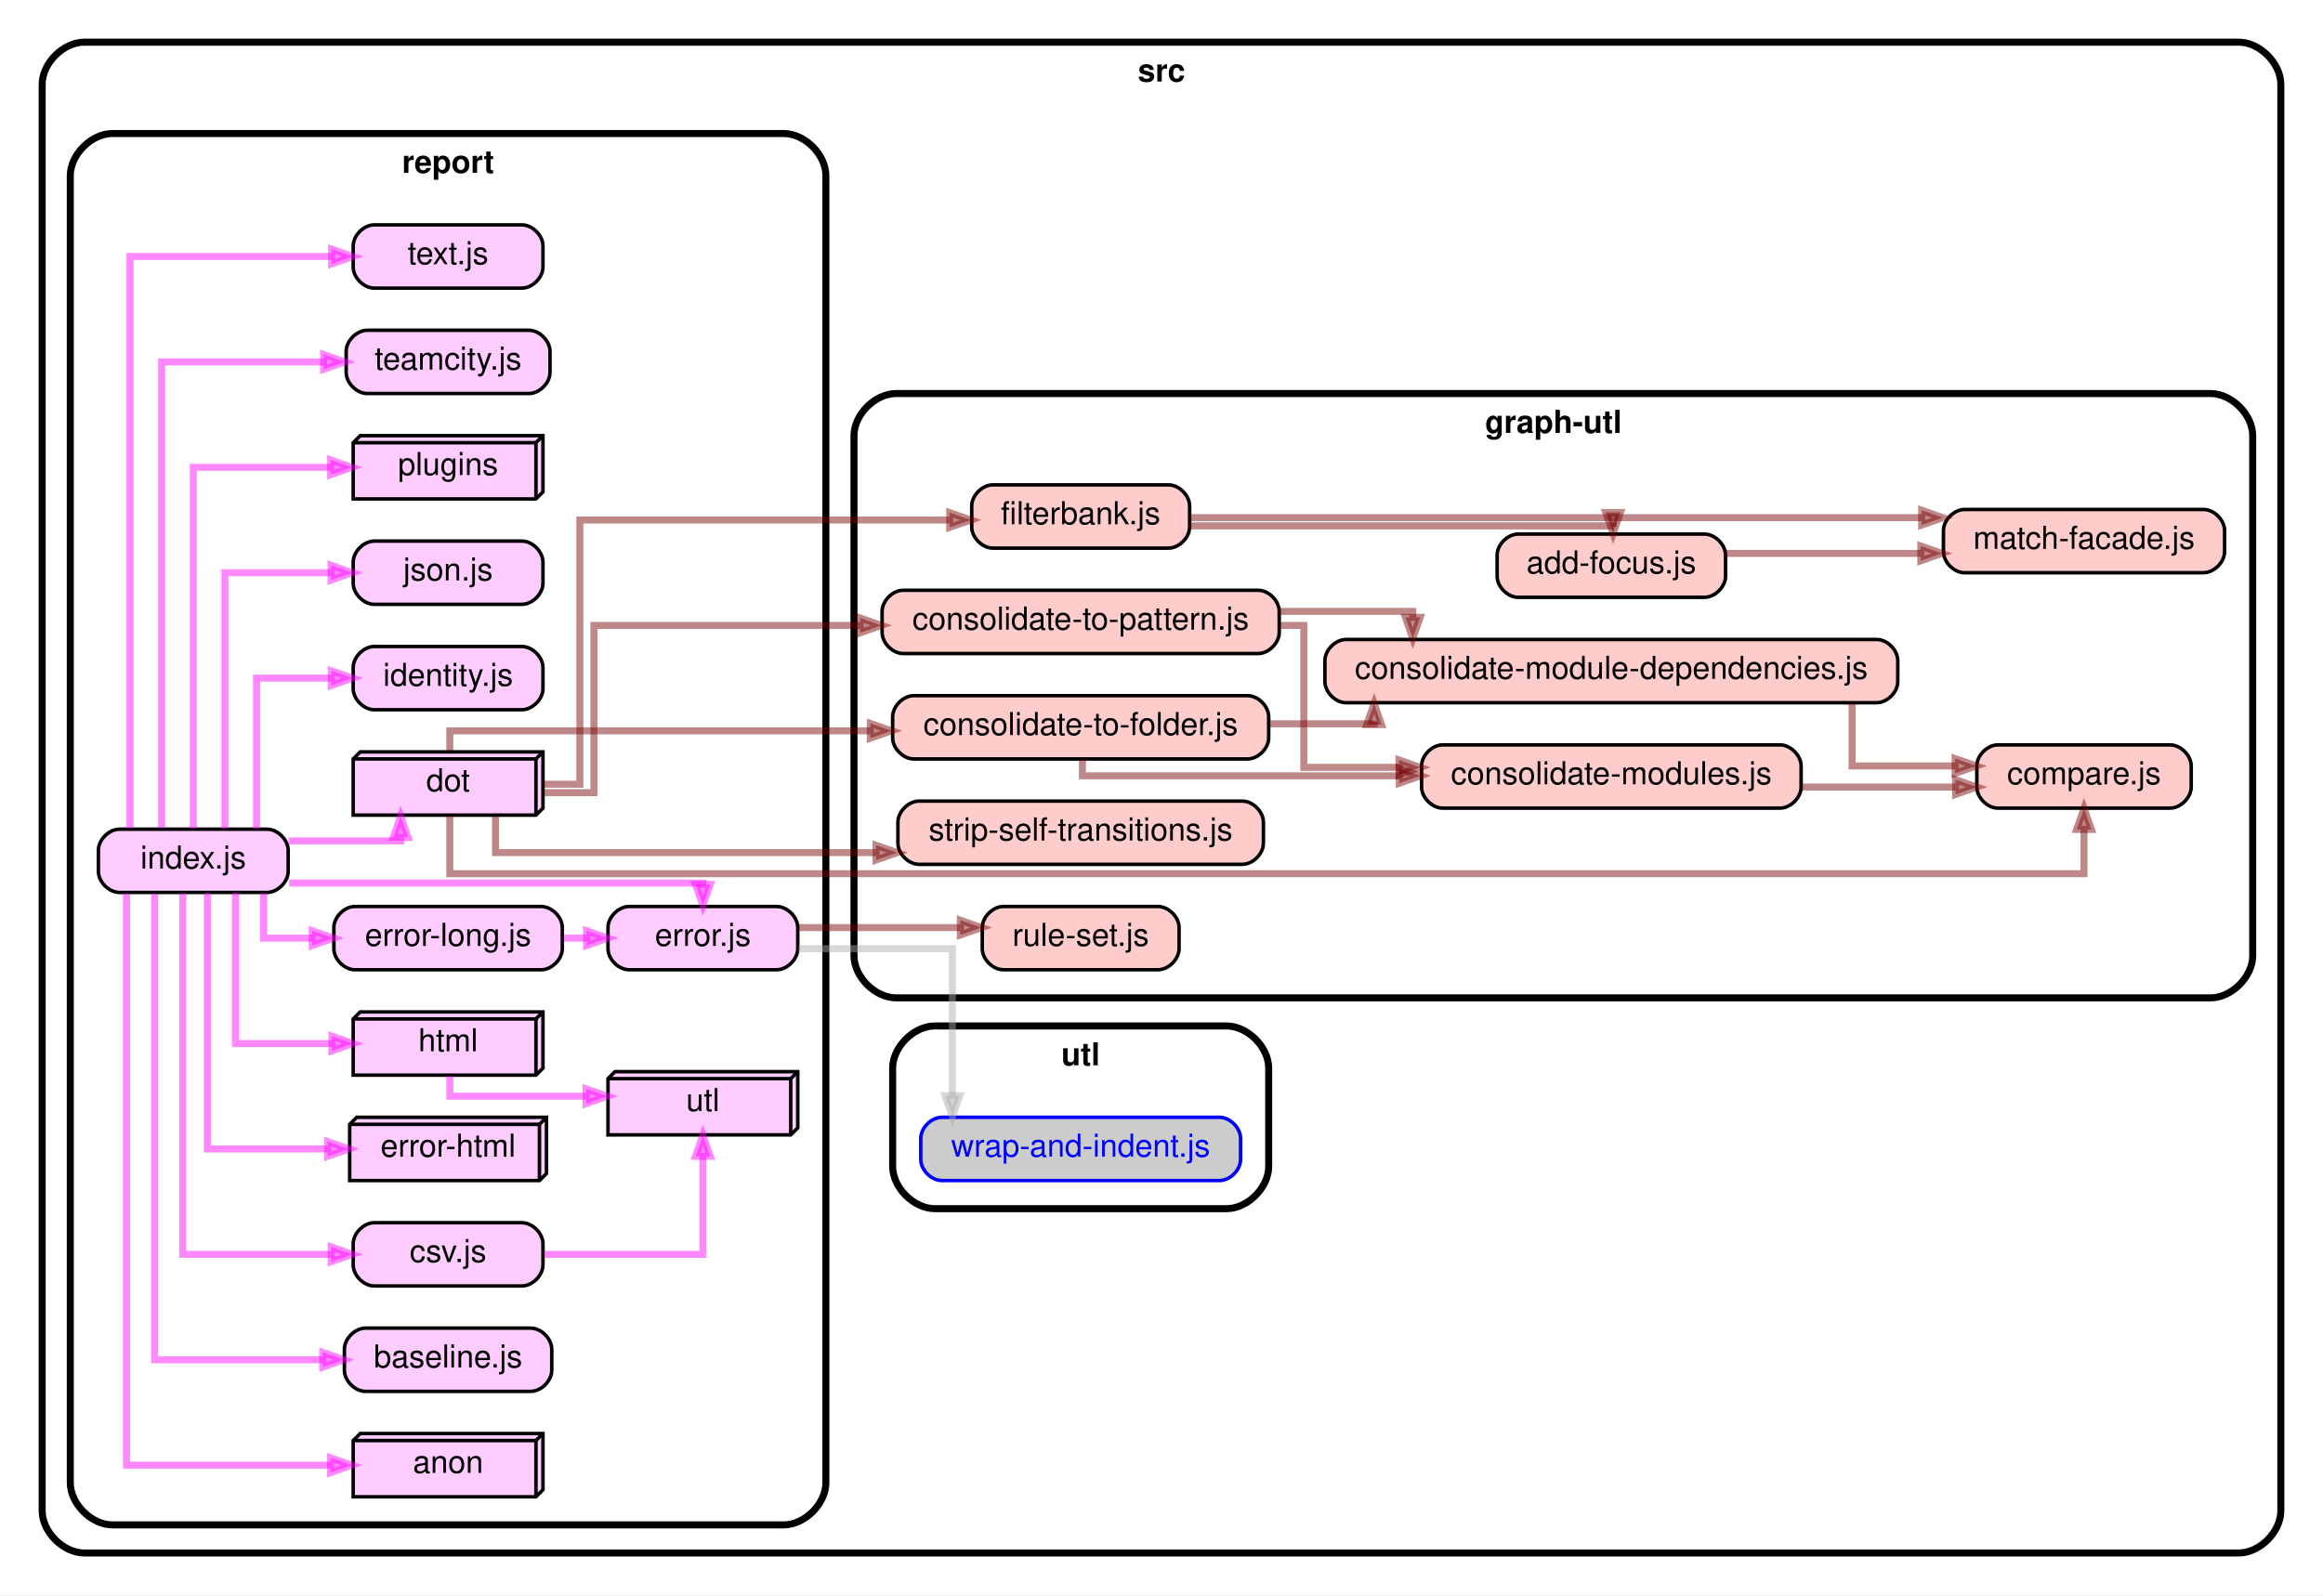
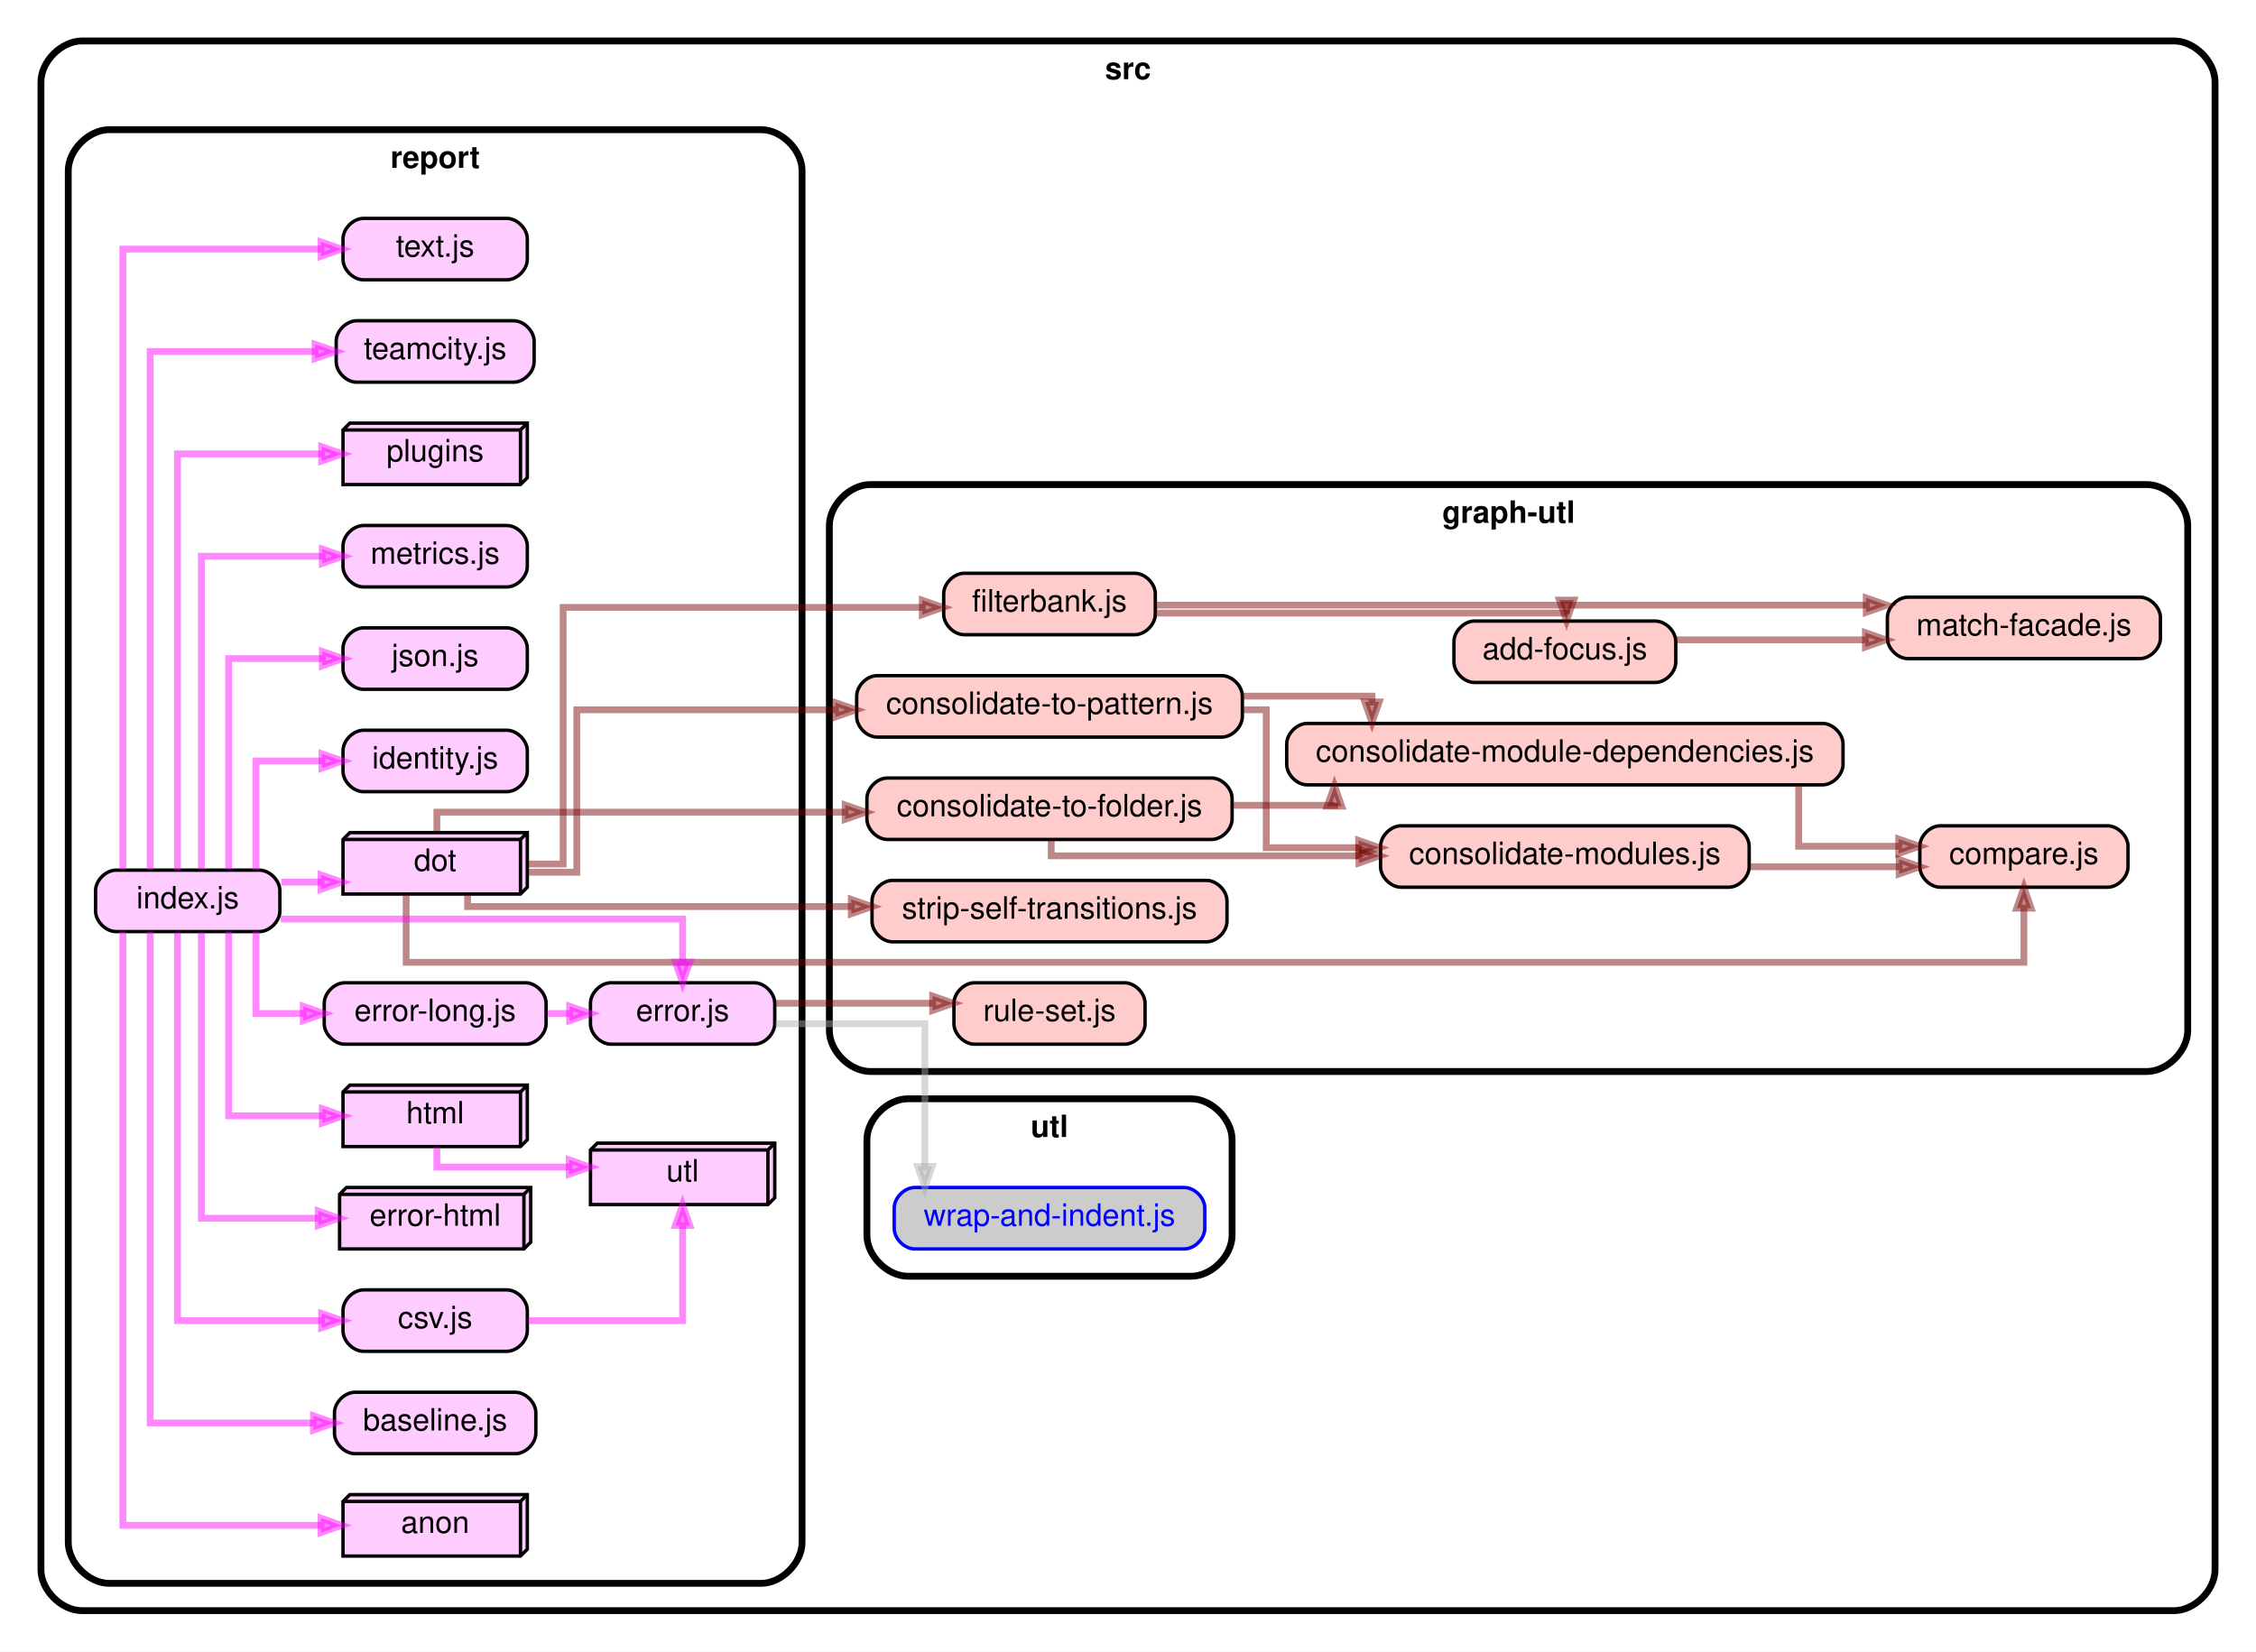
- <svg xmlns="http://www.w3.org/2000/svg" xmlns:xlink="http://www.w3.org/1999/xlink" width="661pt" height="454pt" viewBox="0.00 0.00 661.00 454.00">
-   <g id="graph0" class="graph" transform="scale(1 1) rotate(0) translate(4 450)">
-     <polygon fill="white" stroke="transparent" points="-4,4 -4,-450 657,-450 657,4 -4,4" />
+ <svg xmlns="http://www.w3.org/2000/svg" xmlns:xlink="http://www.w3.org/1999/xlink" width="661pt" height="484pt" viewBox="0.00 0.00 661.00 484.00">
+   <g id="graph0" class="graph" transform="scale(1 1) rotate(0) translate(4 480)">
+     <polygon fill="white" stroke="transparent" points="-4,4 -4,-480 657,-480 657,4 -4,4" />
    <g id="clust1" class="cluster">
-       <path fill="#ffffff" stroke="black" stroke-width="2" d="M20,-8C20,-8 633,-8 633,-8 639,-8 645,-14 645,-20 645,-20 645,-426 645,-426 645,-432 639,-438 633,-438 633,-438 20,-438 20,-438 14,-438 8,-432 8,-426 8,-426 8,-20 8,-20 8,-14 14,-8 20,-8" />
-       <text text-anchor="middle" x="326.5" y="-426.8" font-family="Helvetica,sans-Serif" font-weight="bold" font-size="9.00">src</text>
+       <path fill="#ffffff" stroke="black" stroke-width="2" d="M20,-8C20,-8 633,-8 633,-8 639,-8 645,-14 645,-20 645,-20 645,-456 645,-456 645,-462 639,-468 633,-468 633,-468 20,-468 20,-468 14,-468 8,-462 8,-456 8,-456 8,-20 8,-20 8,-14 14,-8 20,-8" />
+       <text text-anchor="middle" x="326.5" y="-456.8" font-family="Helvetica,sans-Serif" font-weight="bold" font-size="9.00">src</text>
    </g>
    <g id="clust2" class="cluster">
      <path fill="#ffffff" stroke="black" stroke-width="2" d="M251,-166C251,-166 625,-166 625,-166 631,-166 637,-172 637,-178 637,-178 637,-326 637,-326 637,-332 631,-338 625,-338 625,-338 251,-338 251,-338 245,-338 239,-332 239,-326 239,-326 239,-178 239,-178 239,-172 245,-166 251,-166" />
      <text text-anchor="middle" x="438" y="-326.8" font-family="Helvetica,sans-Serif" font-weight="bold" font-size="9.00">graph-utl</text>
    </g>
    <g id="clust3" class="cluster">
-       <path fill="#ffffff" stroke="black" stroke-width="2" d="M28,-16C28,-16 219,-16 219,-16 225,-16 231,-22 231,-28 231,-28 231,-400 231,-400 231,-406 225,-412 219,-412 219,-412 28,-412 28,-412 22,-412 16,-406 16,-400 16,-400 16,-28 16,-28 16,-22 22,-16 28,-16" />
-       <text text-anchor="middle" x="123.5" y="-400.8" font-family="Helvetica,sans-Serif" font-weight="bold" font-size="9.00">report</text>
+       <path fill="#ffffff" stroke="black" stroke-width="2" d="M28,-16C28,-16 219,-16 219,-16 225,-16 231,-22 231,-28 231,-28 231,-430 231,-430 231,-436 225,-442 219,-442 219,-442 28,-442 28,-442 22,-442 16,-436 16,-430 16,-430 16,-28 16,-28 16,-22 22,-16 28,-16" />
+       <text text-anchor="middle" x="123.5" y="-430.8" font-family="Helvetica,sans-Serif" font-weight="bold" font-size="9.00">report</text>
    </g>
    <g id="clust4" class="cluster">
      <path fill="#ffffff" stroke="black" stroke-width="2" d="M262,-106C262,-106 345,-106 345,-106 351,-106 357,-112 357,-118 357,-118 357,-146 357,-146 357,-152 351,-158 345,-158 345,-158 262,-158 262,-158 256,-158 250,-152 250,-146 250,-146 250,-118 250,-118 250,-112 256,-106 262,-106" />
      <text text-anchor="middle" x="303.5" y="-146.8" font-family="Helvetica,sans-Serif" font-weight="bold" font-size="9.00">utl</text>
    </g>
    <g id="node1" class="node">
      <g id="a_node1">
        <a xlink:href="https://github.com/sverweij/dependency-cruiser/blob/develop/src/graph-utl/add-focus.js" xlink:title="add-focus.js">
          <path fill="#ffcccc" stroke="black" d="M481,-298C481,-298 428,-298 428,-298 425,-298 422,-295 422,-292 422,-292 422,-286 422,-286 422,-283 425,-280 428,-280 428,-280 481,-280 481,-280 484,-280 487,-283 487,-286 487,-286 487,-292 487,-292 487,-295 484,-298 481,-298" />
          <text text-anchor="middle" x="454.5" y="-286.8" font-family="Helvetica,sans-Serif" font-size="9.00">add-focus.js</text>
        </a>
      </g>
    </g>
    <g id="node2" class="node">
      <g id="a_node2">
        <a xlink:href="https://github.com/sverweij/dependency-cruiser/blob/develop/src/graph-utl/match-facade.js" xlink:title="match-facade.js">
          <path fill="#ffcccc" stroke="black" d="M623,-305C623,-305 555,-305 555,-305 552,-305 549,-302 549,-299 549,-299 549,-293 549,-293 549,-290 552,-287 555,-287 555,-287 623,-287 623,-287 626,-287 629,-290 629,-293 629,-293 629,-299 629,-299 629,-302 626,-305 623,-305" />
          <text text-anchor="middle" x="589" y="-293.8" font-family="Helvetica,sans-Serif" font-size="9.00">match-facade.js</text>
        </a>
      </g>
    </g>
    <g id="edge1" class="edge">
      <path fill="none" stroke="#770000" stroke-width="2" stroke-opacity="0.467" d="M487.06,-292.5C487.06,-292.5 542.56,-292.5 542.56,-292.5" />
      <polygon fill="#770000" fill-opacity="0.467" stroke="#770000" stroke-width="2" stroke-opacity="0.467" points="542.56,-294.6 548.56,-292.5 542.56,-290.4 542.56,-294.6" />
    </g>
    <g id="node3" class="node">
      <g id="a_node3">
        <a xlink:href="https://github.com/sverweij/dependency-cruiser/blob/develop/src/graph-utl/compare.js" xlink:title="compare.js">
          <path fill="#ffcccc" stroke="black" d="M613.5,-238C613.5,-238 564.5,-238 564.5,-238 561.5,-238 558.5,-235 558.5,-232 558.5,-232 558.5,-226 558.5,-226 558.5,-223 561.5,-220 564.5,-220 564.5,-220 613.5,-220 613.5,-220 616.5,-220 619.5,-223 619.5,-226 619.5,-226 619.5,-232 619.5,-232 619.5,-235 616.5,-238 613.5,-238" />
          <text text-anchor="middle" x="589" y="-226.8" font-family="Helvetica,sans-Serif" font-size="9.00">compare.js</text>
        </a>
      </g>
    </g>
    <g id="node4" class="node">
      <g id="a_node4">
        <a xlink:href="https://github.com/sverweij/dependency-cruiser/blob/develop/src/graph-utl/consolidate-module-dependencies.js" xlink:title="consolidate-module-dependencies.js">
          <path fill="#ffcccc" stroke="black" d="M530,-268C530,-268 379,-268 379,-268 376,-268 373,-265 373,-262 373,-262 373,-256 373,-256 373,-253 376,-250 379,-250 379,-250 530,-250 530,-250 533,-250 536,-253 536,-256 536,-256 536,-262 536,-262 536,-265 533,-268 530,-268" />
          <text text-anchor="middle" x="454.5" y="-256.8" font-family="Helvetica,sans-Serif" font-size="9.00">consolidate-module-dependencies.js</text>
        </a>
      </g>
    </g>
    <g id="edge2" class="edge">
      <path fill="none" stroke="#770000" stroke-width="2" stroke-opacity="0.467" d="M523,-249.86C523,-242.03 523,-232 523,-232 523,-232 552.32,-232 552.32,-232" />
      <polygon fill="#770000" fill-opacity="0.467" stroke="#770000" stroke-width="2" stroke-opacity="0.467" points="552.32,-234.1 558.32,-232 552.32,-229.9 552.32,-234.1" />
    </g>
    <g id="node5" class="node">
      <g id="a_node5">
        <a xlink:href="https://github.com/sverweij/dependency-cruiser/blob/develop/src/graph-utl/consolidate-modules.js" xlink:title="consolidate-modules.js">
          <path fill="#ffcccc" stroke="black" d="M502.5,-238C502.5,-238 406.5,-238 406.5,-238 403.5,-238 400.5,-235 400.5,-232 400.5,-232 400.5,-226 400.5,-226 400.5,-223 403.5,-220 406.5,-220 406.5,-220 502.5,-220 502.5,-220 505.5,-220 508.5,-223 508.5,-226 508.5,-226 508.5,-232 508.5,-232 508.5,-235 505.5,-238 502.5,-238" />
          <text text-anchor="middle" x="454.5" y="-226.8" font-family="Helvetica,sans-Serif" font-size="9.00">consolidate-modules.js</text>
        </a>
      </g>
    </g>
    <g id="edge3" class="edge">
      <path fill="none" stroke="#770000" stroke-width="2" stroke-opacity="0.467" d="M508.82,-226C508.82,-226 552.46,-226 552.46,-226" />
      <polygon fill="#770000" fill-opacity="0.467" stroke="#770000" stroke-width="2" stroke-opacity="0.467" points="552.46,-228.1 558.46,-226 552.46,-223.9 552.46,-228.1" />
    </g>
    <g id="node6" class="node">
      <g id="a_node6">
        <a xlink:href="https://github.com/sverweij/dependency-cruiser/blob/develop/src/graph-utl/consolidate-to-folder.js" xlink:title="consolidate-to-folder.js">
          <path fill="#ffcccc" stroke="black" d="M351,-252C351,-252 256,-252 256,-252 253,-252 250,-249 250,-246 250,-246 250,-240 250,-240 250,-237 253,-234 256,-234 256,-234 351,-234 351,-234 354,-234 357,-237 357,-240 357,-240 357,-246 357,-246 357,-249 354,-252 351,-252" />
          <text text-anchor="middle" x="303.5" y="-240.8" font-family="Helvetica,sans-Serif" font-size="9.00">consolidate-to-folder.js</text>
        </a>
      </g>
    </g>
    <g id="edge4" class="edge">
      <path fill="none" stroke="#770000" stroke-width="2" stroke-opacity="0.467" d="M357.33,-244C373.48,-244 387,-244 387,-244 387,-244 387,-244.58 387,-244.58" />
      <polygon fill="#770000" fill-opacity="0.467" stroke="#770000" stroke-width="2" stroke-opacity="0.467" points="384.9,-243.76 387,-249.76 389.1,-243.76 384.9,-243.76" />
    </g>
    <g id="edge5" class="edge">
      <path fill="none" stroke="#770000" stroke-width="2" stroke-opacity="0.467" d="M304,-233.87C304,-231.31 304,-229.2 304,-229.2 304,-229.2 394.17,-229.2 394.17,-229.2" />
      <polygon fill="#770000" fill-opacity="0.467" stroke="#770000" stroke-width="2" stroke-opacity="0.467" points="394.17,-231.3 400.17,-229.2 394.17,-227.1 394.17,-231.3" />
    </g>
    <g id="node7" class="node">
      <g id="a_node7">
        <a xlink:href="https://github.com/sverweij/dependency-cruiser/blob/develop/src/graph-utl/consolidate-to-pattern.js" xlink:title="consolidate-to-pattern.js">
          <path fill="#ffcccc" stroke="black" d="M354,-282C354,-282 253,-282 253,-282 250,-282 247,-279 247,-276 247,-276 247,-270 247,-270 247,-267 250,-264 253,-264 253,-264 354,-264 354,-264 357,-264 360,-267 360,-270 360,-270 360,-276 360,-276 360,-279 357,-282 354,-282" />
          <text text-anchor="middle" x="303.5" y="-270.8" font-family="Helvetica,sans-Serif" font-size="9.00">consolidate-to-pattern.js</text>
        </a>
      </g>
    </g>
    <g id="edge6" class="edge">
      <path fill="none" stroke="#770000" stroke-width="2" stroke-opacity="0.467" d="M360.11,-276C380.23,-276 398,-276 398,-276 398,-276 398,-274.3 398,-274.3" />
      <polygon fill="#770000" fill-opacity="0.467" stroke="#770000" stroke-width="2" stroke-opacity="0.467" points="400.1,-274.3 398,-268.3 395.9,-274.3 400.1,-274.3" />
    </g>
    <g id="edge7" class="edge">
      <path fill="none" stroke="#770000" stroke-width="2" stroke-opacity="0.467" d="M360.2,-272C364.38,-272 367,-272 367,-272 367,-272 367,-231.6 367,-231.6 367,-231.6 394.08,-231.6 394.08,-231.6" />
      <polygon fill="#770000" fill-opacity="0.467" stroke="#770000" stroke-width="2" stroke-opacity="0.467" points="394.08,-233.7 400.08,-231.6 394.08,-229.5 394.08,-233.7" />
    </g>
    <g id="node8" class="node">
      <g id="a_node8">
        <a xlink:href="https://github.com/sverweij/dependency-cruiser/blob/develop/src/graph-utl/filterbank.js" xlink:title="filterbank.js">
          <path fill="#ffcccc" stroke="black" d="M328.5,-312C328.5,-312 278.5,-312 278.5,-312 275.5,-312 272.5,-309 272.5,-306 272.5,-306 272.5,-300 272.5,-300 272.5,-297 275.5,-294 278.5,-294 278.5,-294 328.5,-294 328.5,-294 331.5,-294 334.5,-297 334.5,-300 334.5,-300 334.5,-306 334.5,-306 334.5,-309 331.5,-312 328.5,-312" />
          <text text-anchor="middle" x="303.5" y="-300.8" font-family="Helvetica,sans-Serif" font-size="9.00">filterbank.js</text>
        </a>
      </g>
    </g>
    <g id="edge8" class="edge">
      <path fill="none" stroke="#770000" stroke-width="2" stroke-opacity="0.467" d="M334.52,-300.33C378.85,-300.33 455,-300.33 455,-300.33 455,-300.33 455,-300.11 455,-300.11" />
      <polygon fill="#770000" fill-opacity="0.467" stroke="#770000" stroke-width="2" stroke-opacity="0.467" points="457.1,-304.15 455,-298.15 452.9,-304.15 457.1,-304.15" />
    </g>
    <g id="edge9" class="edge">
      <path fill="none" stroke="#770000" stroke-width="2" stroke-opacity="0.467" d="M334.6,-302.67C334.6,-302.67 542.8,-302.67 542.8,-302.67" />
      <polygon fill="#770000" fill-opacity="0.467" stroke="#770000" stroke-width="2" stroke-opacity="0.467" points="542.8,-304.77 548.8,-302.67 542.8,-300.57 542.8,-304.77" />
    </g>
    <g id="node9" class="node">
      <g id="a_node9">
        <a xlink:href="https://github.com/sverweij/dependency-cruiser/blob/develop/src/graph-utl/rule-set.js" xlink:title="rule-set.js">
          <path fill="#ffcccc" stroke="black" d="M325.5,-192C325.5,-192 281.5,-192 281.5,-192 278.5,-192 275.5,-189 275.5,-186 275.5,-186 275.5,-180 275.5,-180 275.5,-177 278.5,-174 281.5,-174 281.5,-174 325.5,-174 325.5,-174 328.5,-174 331.5,-177 331.5,-180 331.5,-180 331.5,-186 331.5,-186 331.5,-189 328.5,-192 325.5,-192" />
          <text text-anchor="middle" x="303.5" y="-180.8" font-family="Helvetica,sans-Serif" font-size="9.00">rule-set.js</text>
        </a>
      </g>
    </g>
    <g id="node10" class="node">
      <g id="a_node10">
        <a xlink:href="https://github.com/sverweij/dependency-cruiser/blob/develop/src/graph-utl/strip-self-transitions.js" xlink:title="strip-self-transitions.js">
          <path fill="#ffcccc" stroke="black" d="M349.5,-222C349.5,-222 257.5,-222 257.5,-222 254.5,-222 251.5,-219 251.5,-216 251.5,-216 251.5,-210 251.5,-210 251.5,-207 254.5,-204 257.5,-204 257.5,-204 349.5,-204 349.5,-204 352.5,-204 355.5,-207 355.5,-210 355.5,-210 355.5,-216 355.5,-216 355.5,-219 352.5,-222 349.5,-222" />
          <text text-anchor="middle" x="303.5" y="-210.8" font-family="Helvetica,sans-Serif" font-size="9.00">strip-self-transitions.js</text>
        </a>
      </g>
    </g>
    <g id="node11" class="node">
      <g id="a_node11">
        <a xlink:href="https://github.com/sverweij/dependency-cruiser/blob/develop/src/report/anon" xlink:title="anon">
          <polygon fill="#ffccff" stroke="black" points="150.5,-42 98.5,-42 96.5,-40 96.5,-24 148.5,-24 150.5,-26 150.5,-42" />
          <polyline fill="none" stroke="black" points="148.5,-40 96.5,-40 " />
          <polyline fill="none" stroke="black" points="148.5,-40 148.5,-24 " />
          <polyline fill="none" stroke="black" points="148.5,-40 150.5,-42 " />
          <text text-anchor="middle" x="123.5" y="-30.8" font-family="Helvetica,sans-Serif" font-size="9.00">anon</text>
        </a>
      </g>
    </g>
    <g id="node12" class="node">
      <g id="a_node12">
        <a xlink:href="https://github.com/sverweij/dependency-cruiser/blob/develop/src/report/baseline.js" xlink:title="baseline.js">
          <path fill="#ffccff" stroke="black" d="M147,-72C147,-72 100,-72 100,-72 97,-72 94,-69 94,-66 94,-66 94,-60 94,-60 94,-57 97,-54 100,-54 100,-54 147,-54 147,-54 150,-54 153,-57 153,-60 153,-60 153,-66 153,-66 153,-69 150,-72 147,-72" />
          <text text-anchor="middle" x="123.5" y="-60.8" font-family="Helvetica,sans-Serif" font-size="9.00">baseline.js</text>
        </a>
      </g>
    </g>
    <g id="node13" class="node">
      <g id="a_node13">
        <a xlink:href="https://github.com/sverweij/dependency-cruiser/blob/develop/src/report/csv.js" xlink:title="csv.js">
          <path fill="#ffccff" stroke="black" d="M144.5,-102C144.5,-102 102.5,-102 102.5,-102 99.5,-102 96.5,-99 96.5,-96 96.5,-96 96.5,-90 96.5,-90 96.5,-87 99.5,-84 102.5,-84 102.5,-84 144.5,-84 144.5,-84 147.5,-84 150.5,-87 150.5,-90 150.5,-90 150.5,-96 150.5,-96 150.5,-99 147.5,-102 144.5,-102" />
          <text text-anchor="middle" x="123.5" y="-90.8" font-family="Helvetica,sans-Serif" font-size="9.00">csv.js</text>
        </a>
      </g>
    </g>
    <g id="node14" class="node">
      <g id="a_node14">
        <a xlink:href="https://github.com/sverweij/dependency-cruiser/blob/develop/src/report/utl" xlink:title="utl">
          <polygon fill="#ffccff" stroke="black" points="223,-145 171,-145 169,-143 169,-127 221,-127 223,-129 223,-145" />
          <polyline fill="none" stroke="black" points="221,-143 169,-143 " />
          <polyline fill="none" stroke="black" points="221,-143 221,-127 " />
          <polyline fill="none" stroke="black" points="221,-143 223,-145 " />
          <text text-anchor="middle" x="196" y="-133.8" font-family="Helvetica,sans-Serif" font-size="9.00">utl</text>
        </a>
      </g>
    </g>
    <g id="edge10" class="edge">
      <path fill="none" stroke="#ff00ff" stroke-width="2" stroke-opacity="0.467" d="M150.91,-93C171.44,-93 196,-93 196,-93 196,-93 196,-120.88 196,-120.88" />
      <polygon fill="#ff00ff" fill-opacity="0.467" stroke="#ff00ff" stroke-width="2" stroke-opacity="0.467" points="193.9,-120.88 196,-126.88 198.1,-120.88 193.9,-120.88" />
    </g>
    <g id="node15" class="node">
      <g id="a_node15">
        <a xlink:href="https://github.com/sverweij/dependency-cruiser/blob/develop/src/report/dot" xlink:title="dot">
          <polygon fill="#ffccff" stroke="black" points="150.5,-236 98.5,-236 96.5,-234 96.5,-218 148.5,-218 150.5,-220 150.5,-236" />
          <polyline fill="none" stroke="black" points="148.5,-234 96.5,-234 " />
          <polyline fill="none" stroke="black" points="148.5,-234 148.5,-218 " />
          <polyline fill="none" stroke="black" points="148.5,-234 150.5,-236 " />
          <text text-anchor="middle" x="123.5" y="-224.8" font-family="Helvetica,sans-Serif" font-size="9.00">dot</text>
        </a>
      </g>
    </g>
    <g id="edge12" class="edge">
-       <path fill="none" stroke="#770000" stroke-width="2" stroke-opacity="0.467" d="M124,-217.73C124,-210.38 124,-201.33 124,-201.33 124,-201.33 589,-201.33 589,-201.33 589,-201.33 589,-213.94 589,-213.94" />
-       <polygon fill="#770000" fill-opacity="0.467" stroke="#770000" stroke-width="2" stroke-opacity="0.467" points="586.9,-213.94 589,-219.94 591.1,-213.94 586.9,-213.94" />
+       <path fill="none" stroke="#770000" stroke-width="2" stroke-opacity="0.467" d="M115,-217.82C115,-209.33 115,-198 115,-198 115,-198 589,-198 589,-198 589,-198 589,-213.87 589,-213.87" />
+       <polygon fill="#770000" fill-opacity="0.467" stroke="#770000" stroke-width="2" stroke-opacity="0.467" points="586.9,-213.87 589,-219.87 591.1,-213.87 586.9,-213.87" />
    </g>
    <g id="edge15" class="edge">
      <path fill="none" stroke="#770000" stroke-width="2" stroke-opacity="0.467" d="M124,-236.24C124,-239.33 124,-242 124,-242 124,-242 243.64,-242 243.64,-242" />
      <polygon fill="#770000" fill-opacity="0.467" stroke="#770000" stroke-width="2" stroke-opacity="0.467" points="243.64,-244.1 249.64,-242 243.64,-239.9 243.64,-244.1" />
    </g>
    <g id="edge13" class="edge">
      <path fill="none" stroke="#770000" stroke-width="2" stroke-opacity="0.467" d="M150.95,-224.4C158.67,-224.4 165,-224.4 165,-224.4 165,-224.4 165,-272 165,-272 165,-272 240.77,-272 240.77,-272" />
      <polygon fill="#770000" fill-opacity="0.467" stroke="#770000" stroke-width="2" stroke-opacity="0.467" points="240.77,-274.1 246.77,-272 240.77,-269.9 240.77,-274.1" />
    </g>
    <g id="edge11" class="edge">
      <path fill="none" stroke="#770000" stroke-width="2" stroke-opacity="0.467" d="M150.75,-226.8C156.57,-226.8 161,-226.8 161,-226.8 161,-226.8 161,-302 161,-302 161,-302 266.23,-302 266.23,-302" />
      <polygon fill="#770000" fill-opacity="0.467" stroke="#770000" stroke-width="2" stroke-opacity="0.467" points="266.23,-304.1 272.23,-302 266.23,-299.9 266.23,-304.1" />
    </g>
    <g id="edge14" class="edge">
-       <path fill="none" stroke="#770000" stroke-width="2" stroke-opacity="0.467" d="M137,-217.63C137,-212.56 137,-207.33 137,-207.33 137,-207.33 245.28,-207.33 245.28,-207.33" />
-       <polygon fill="#770000" fill-opacity="0.467" stroke="#770000" stroke-width="2" stroke-opacity="0.467" points="245.28,-209.43 251.28,-207.33 245.28,-205.23 245.28,-209.43" />
+       <path fill="none" stroke="#770000" stroke-width="2" stroke-opacity="0.467" d="M133,-217.79C133,-215.83 133,-214.33 133,-214.33 133,-214.33 245.42,-214.33 245.42,-214.33" />
+       <polygon fill="#770000" fill-opacity="0.467" stroke="#770000" stroke-width="2" stroke-opacity="0.467" points="245.42,-216.43 251.42,-214.33 245.42,-212.23 245.42,-216.43" />
    </g>
    <g id="node16" class="node">
      <g id="a_node16">
        <a xlink:href="https://github.com/sverweij/dependency-cruiser/blob/develop/src/report/error-html" xlink:title="error-html">
          <polygon fill="#ffccff" stroke="black" points="151.5,-132 97.5,-132 95.5,-130 95.5,-114 149.5,-114 151.5,-116 151.5,-132" />
          <polyline fill="none" stroke="black" points="149.5,-130 95.5,-130 " />
          <polyline fill="none" stroke="black" points="149.5,-130 149.5,-114 " />
          <polyline fill="none" stroke="black" points="149.5,-130 151.5,-132 " />
          <text text-anchor="middle" x="123.5" y="-120.8" font-family="Helvetica,sans-Serif" font-size="9.00">error-html</text>
        </a>
      </g>
    </g>
    <g id="node17" class="node">
      <g id="a_node17">
        <a xlink:href="https://github.com/sverweij/dependency-cruiser/blob/develop/src/report/error-long.js" xlink:title="error-long.js">
          <path fill="#ffccff" stroke="black" d="M150,-192C150,-192 97,-192 97,-192 94,-192 91,-189 91,-186 91,-186 91,-180 91,-180 91,-177 94,-174 97,-174 97,-174 150,-174 150,-174 153,-174 156,-177 156,-180 156,-180 156,-186 156,-186 156,-189 153,-192 150,-192" />
          <text text-anchor="middle" x="123.5" y="-180.8" font-family="Helvetica,sans-Serif" font-size="9.00">error-long.js</text>
        </a>
      </g>
    </g>
    <g id="node18" class="node">
      <g id="a_node18">
        <a xlink:href="https://github.com/sverweij/dependency-cruiser/blob/develop/src/report/error.js" xlink:title="error.js">
          <path fill="#ffccff" stroke="black" d="M217,-192C217,-192 175,-192 175,-192 172,-192 169,-189 169,-186 169,-186 169,-180 169,-180 169,-177 172,-174 175,-174 175,-174 217,-174 217,-174 220,-174 223,-177 223,-180 223,-180 223,-186 223,-186 223,-189 220,-192 217,-192" />
          <text text-anchor="middle" x="196" y="-180.8" font-family="Helvetica,sans-Serif" font-size="9.00">error.js</text>
        </a>
      </g>
    </g>
    <g id="edge16" class="edge">
      <path fill="none" stroke="#ff00ff" stroke-width="2" stroke-opacity="0.467" d="M156.36,-183C156.36,-183 162.9,-183 162.9,-183" />
      <polygon fill="#ff00ff" fill-opacity="0.467" stroke="#ff00ff" stroke-width="2" stroke-opacity="0.467" points="162.9,-185.1 168.9,-183 162.9,-180.9 162.9,-185.1" />
    </g>
    <g id="edge17" class="edge">
      <path fill="none" stroke="#770000" stroke-width="2" stroke-opacity="0.467" d="M223.13,-186C223.13,-186 269.26,-186 269.26,-186" />
      <polygon fill="#770000" fill-opacity="0.467" stroke="#770000" stroke-width="2" stroke-opacity="0.467" points="269.26,-188.1 275.26,-186 269.26,-183.9 269.26,-188.1" />
    </g>
    <g id="node19" class="node">
      <g id="a_node19">
        <a xlink:href="https://github.com/sverweij/dependency-cruiser/blob/develop/src/utl/wrap-and-indent.js" xlink:title="utl-module-not-shared-enough">
          <path fill="#cccccc" stroke="blue" d="M343,-132C343,-132 264,-132 264,-132 261,-132 258,-129 258,-126 258,-126 258,-120 258,-120 258,-117 261,-114 264,-114 264,-114 343,-114 343,-114 346,-114 349,-117 349,-120 349,-120 349,-126 349,-126 349,-129 346,-132 343,-132" />
          <text text-anchor="middle" x="303.5" y="-120.8" font-family="Helvetica,sans-Serif" font-size="9.00" fill="blue">wrap-and-indent.js</text>
        </a>
      </g>
    </g>
    <g id="edge18" class="edge">
      <path fill="none" stroke="#aaaaaa" stroke-width="2" stroke-opacity="0.467" d="M223.25,-180C243.27,-180 267,-180 267,-180 267,-180 267,-138.16 267,-138.16" />
      <polygon fill="#aaaaaa" fill-opacity="0.467" stroke="#aaaaaa" stroke-width="2" stroke-opacity="0.467" points="269.1,-138.16 267,-132.16 264.9,-138.16 269.1,-138.16" />
    </g>
    <g id="node20" class="node">
      <g id="a_node20">
        <a xlink:href="https://github.com/sverweij/dependency-cruiser/blob/develop/src/report/html" xlink:title="html">
          <polygon fill="#ffccff" stroke="black" points="150.5,-162 98.5,-162 96.5,-160 96.5,-144 148.5,-144 150.5,-146 150.5,-162" />
          <polyline fill="none" stroke="black" points="148.5,-160 96.5,-160 " />
          <polyline fill="none" stroke="black" points="148.5,-160 148.5,-144 " />
          <polyline fill="none" stroke="black" points="148.5,-160 150.5,-162 " />
          <text text-anchor="middle" x="123.5" y="-150.8" font-family="Helvetica,sans-Serif" font-size="9.00">html</text>
        </a>
      </g>
    </g>
    <g id="edge19" class="edge">
      <path fill="none" stroke="#ff00ff" stroke-width="2" stroke-opacity="0.467" d="M124,-143.76C124,-140.67 124,-138 124,-138 124,-138 162.78,-138 162.78,-138" />
      <polygon fill="#ff00ff" fill-opacity="0.467" stroke="#ff00ff" stroke-width="2" stroke-opacity="0.467" points="162.78,-140.1 168.78,-138 162.78,-135.9 162.78,-140.1" />
    </g>
    <g id="node21" class="node">
      <g id="a_node21">
        <a xlink:href="https://github.com/sverweij/dependency-cruiser/blob/develop/src/report/identity.js" xlink:title="identity.js">
          <path fill="#ffccff" stroke="black" d="M144.5,-266C144.5,-266 102.5,-266 102.5,-266 99.5,-266 96.5,-263 96.5,-260 96.5,-260 96.5,-254 96.5,-254 96.5,-251 99.5,-248 102.5,-248 102.5,-248 144.5,-248 144.5,-248 147.5,-248 150.5,-251 150.5,-254 150.5,-254 150.5,-260 150.5,-260 150.5,-263 147.5,-266 144.5,-266" />
          <text text-anchor="middle" x="123.5" y="-254.8" font-family="Helvetica,sans-Serif" font-size="9.00">identity.js</text>
        </a>
      </g>
    </g>
    <g id="node22" class="node">
      <g id="a_node22">
        <a xlink:href="https://github.com/sverweij/dependency-cruiser/blob/develop/src/report/index.js" xlink:title="index.js">
-           <path fill="#ffccff" stroke="black" d="M72,-214C72,-214 30,-214 30,-214 27,-214 24,-211 24,-208 24,-208 24,-202 24,-202 24,-199 27,-196 30,-196 30,-196 72,-196 72,-196 75,-196 78,-199 78,-202 78,-202 78,-208 78,-208 78,-211 75,-214 72,-214" />
-           <text text-anchor="middle" x="51" y="-202.8" font-family="Helvetica,sans-Serif" font-size="9.00">index.js</text>
+           <path fill="#ffccff" stroke="black" d="M72,-225C72,-225 30,-225 30,-225 27,-225 24,-222 24,-219 24,-219 24,-213 24,-213 24,-210 27,-207 30,-207 30,-207 72,-207 72,-207 75,-207 78,-210 78,-213 78,-213 78,-219 78,-219 78,-222 75,-225 72,-225" />
+           <text text-anchor="middle" x="51" y="-213.8" font-family="Helvetica,sans-Serif" font-size="9.00">index.js</text>
        </a>
      </g>
    </g>
    <g id="edge20" class="edge">
-       <path fill="none" stroke="#ff00ff" stroke-width="2" stroke-opacity="0.467" d="M32,-195.75C32,-160.03 32,-33 32,-33 32,-33 90.05,-33 90.05,-33" />
+       <path fill="none" stroke="#ff00ff" stroke-width="2" stroke-opacity="0.467" d="M32,-206.93C32,-170 32,-33 32,-33 32,-33 90.05,-33 90.05,-33" />
      <polygon fill="#ff00ff" fill-opacity="0.467" stroke="#ff00ff" stroke-width="2" stroke-opacity="0.467" points="90.05,-35.1 96.05,-33 90.05,-30.9 90.05,-35.1" />
    </g>
    <g id="edge21" class="edge">
-       <path fill="none" stroke="#ff00ff" stroke-width="2" stroke-opacity="0.467" d="M40,-195.68C40,-164.09 40,-63 40,-63 40,-63 87.83,-63 87.83,-63" />
+       <path fill="none" stroke="#ff00ff" stroke-width="2" stroke-opacity="0.467" d="M40,-206.89C40,-173.95 40,-63 40,-63 40,-63 87.83,-63 87.83,-63" />
      <polygon fill="#ff00ff" fill-opacity="0.467" stroke="#ff00ff" stroke-width="2" stroke-opacity="0.467" points="87.83,-65.1 93.83,-63 87.83,-60.9 87.83,-65.1" />
    </g>
    <g id="edge22" class="edge">
-       <path fill="none" stroke="#ff00ff" stroke-width="2" stroke-opacity="0.467" d="M48,-195.83C48,-169.09 48,-93 48,-93 48,-93 90.24,-93 90.24,-93" />
+       <path fill="none" stroke="#ff00ff" stroke-width="2" stroke-opacity="0.467" d="M48,-206.76C48,-178.15 48,-93 48,-93 48,-93 90.24,-93 90.24,-93" />
      <polygon fill="#ff00ff" fill-opacity="0.467" stroke="#ff00ff" stroke-width="2" stroke-opacity="0.467" points="90.24,-95.1 96.24,-93 90.24,-90.9 90.24,-95.1" />
    </g>
    <g id="edge23" class="edge">
-       <path fill="none" stroke="#ff00ff" stroke-width="2" stroke-opacity="0.467" d="M78.08,-210.67C93.59,-210.67 110,-210.67 110,-210.67 110,-210.67 110,-211.69 110,-211.69" />
-       <polygon fill="#ff00ff" fill-opacity="0.467" stroke="#ff00ff" stroke-width="2" stroke-opacity="0.467" points="107.9,-211.69 110,-217.69 112.1,-211.69 107.9,-211.69" />
+       <path fill="none" stroke="#ff00ff" stroke-width="2" stroke-opacity="0.467" d="M78.41,-221.5C78.41,-221.5 90.05,-221.5 90.05,-221.5" />
+       <polygon fill="#ff00ff" fill-opacity="0.467" stroke="#ff00ff" stroke-width="2" stroke-opacity="0.467" points="90.05,-223.6 96.05,-221.5 90.05,-219.4 90.05,-223.6" />
    </g>
    <g id="edge25" class="edge">
-       <path fill="none" stroke="#ff00ff" stroke-width="2" stroke-opacity="0.467" d="M55,-195.91C55,-174.56 55,-123 55,-123 55,-123 89.24,-123 89.24,-123" />
+       <path fill="none" stroke="#ff00ff" stroke-width="2" stroke-opacity="0.467" d="M55,-206.74C55,-183.22 55,-123 55,-123 55,-123 89.24,-123 89.24,-123" />
      <polygon fill="#ff00ff" fill-opacity="0.467" stroke="#ff00ff" stroke-width="2" stroke-opacity="0.467" points="89.24,-125.1 95.24,-123 89.24,-120.9 89.24,-125.1" />
    </g>
    <g id="edge26" class="edge">
-       <path fill="none" stroke="#ff00ff" stroke-width="2" stroke-opacity="0.467" d="M71,-195.8C71,-189.77 71,-183 71,-183 71,-183 84.85,-183 84.85,-183" />
+       <path fill="none" stroke="#ff00ff" stroke-width="2" stroke-opacity="0.467" d="M71,-206.98C71,-197.21 71,-183 71,-183 71,-183 84.85,-183 84.85,-183" />
      <polygon fill="#ff00ff" fill-opacity="0.467" stroke="#ff00ff" stroke-width="2" stroke-opacity="0.467" points="84.85,-185.1 90.85,-183 84.85,-180.9 84.85,-185.1" />
    </g>
    <g id="edge24" class="edge">
-       <path fill="none" stroke="#ff00ff" stroke-width="2" stroke-opacity="0.467" d="M78.27,-198.67C120.28,-198.67 196,-198.67 196,-198.67 196,-198.67 196,-198.03 196,-198.03" />
-       <polygon fill="#ff00ff" fill-opacity="0.467" stroke="#ff00ff" stroke-width="2" stroke-opacity="0.467" points="198.1,-198.29 196,-192.29 193.9,-198.29 198.1,-198.29" />
+       <path fill="none" stroke="#ff00ff" stroke-width="2" stroke-opacity="0.467" d="M78.27,-210.67C120.28,-210.67 196,-210.67 196,-210.67 196,-210.67 196,-198.06 196,-198.06" />
+       <polygon fill="#ff00ff" fill-opacity="0.467" stroke="#ff00ff" stroke-width="2" stroke-opacity="0.467" points="198.1,-198.06 196,-192.06 193.9,-198.06 198.1,-198.06" />
    </g>
    <g id="edge27" class="edge">
-       <path fill="none" stroke="#ff00ff" stroke-width="2" stroke-opacity="0.467" d="M63,-195.94C63,-181.04 63,-153 63,-153 63,-153 90.44,-153 90.44,-153" />
+       <path fill="none" stroke="#ff00ff" stroke-width="2" stroke-opacity="0.467" d="M63,-206.97C63,-189.55 63,-153 63,-153 63,-153 90.44,-153 90.44,-153" />
      <polygon fill="#ff00ff" fill-opacity="0.467" stroke="#ff00ff" stroke-width="2" stroke-opacity="0.467" points="90.44,-155.1 96.44,-153 90.44,-150.9 90.44,-155.1" />
    </g>
    <g id="edge28" class="edge">
-       <path fill="none" stroke="#ff00ff" stroke-width="2" stroke-opacity="0.467" d="M69,-214.06C69,-228.96 69,-257 69,-257 69,-257 90.25,-257 90.25,-257" />
-       <polygon fill="#ff00ff" fill-opacity="0.467" stroke="#ff00ff" stroke-width="2" stroke-opacity="0.467" points="90.25,-259.1 96.25,-257 90.25,-254.9 90.25,-259.1" />
+       <path fill="none" stroke="#ff00ff" stroke-width="2" stroke-opacity="0.467" d="M71,-225.1C71,-237.18 71,-257 71,-257 71,-257 90.33,-257 90.33,-257" />
+       <polygon fill="#ff00ff" fill-opacity="0.467" stroke="#ff00ff" stroke-width="2" stroke-opacity="0.467" points="90.33,-259.1 96.33,-257 90.33,-254.9 90.33,-259.1" />
    </g>
    <g id="node23" class="node">
      <g id="a_node23">
        <a xlink:href="https://github.com/sverweij/dependency-cruiser/blob/develop/src/report/json.js" xlink:title="json.js">
          <path fill="#ffccff" stroke="black" d="M144.5,-296C144.5,-296 102.5,-296 102.5,-296 99.5,-296 96.5,-293 96.5,-290 96.5,-290 96.5,-284 96.5,-284 96.5,-281 99.5,-278 102.5,-278 102.5,-278 144.5,-278 144.5,-278 147.5,-278 150.5,-281 150.5,-284 150.5,-284 150.5,-290 150.5,-290 150.5,-293 147.5,-296 144.5,-296" />
          <text text-anchor="middle" x="123.5" y="-284.8" font-family="Helvetica,sans-Serif" font-size="9.00">json.js</text>
        </a>
      </g>
    </g>
    <g id="edge29" class="edge">
-       <path fill="none" stroke="#ff00ff" stroke-width="2" stroke-opacity="0.467" d="M60,-214.09C60,-235.44 60,-287 60,-287 60,-287 90.2,-287 90.2,-287" />
-       <polygon fill="#ff00ff" fill-opacity="0.467" stroke="#ff00ff" stroke-width="2" stroke-opacity="0.467" points="90.2,-289.1 96.2,-287 90.2,-284.9 90.2,-289.1" />
+       <path fill="none" stroke="#ff00ff" stroke-width="2" stroke-opacity="0.467" d="M63,-225.28C63,-244.53 63,-287 63,-287 63,-287 90.44,-287 90.44,-287" />
+       <polygon fill="#ff00ff" fill-opacity="0.467" stroke="#ff00ff" stroke-width="2" stroke-opacity="0.467" points="90.44,-289.1 96.44,-287 90.44,-284.9 90.44,-289.1" />
    </g>
    <g id="node24" class="node">
      <g id="a_node24">
-         <a xlink:href="https://github.com/sverweij/dependency-cruiser/blob/develop/src/report/plugins" xlink:title="plugins">
-           <polygon fill="#ffccff" stroke="black" points="150.5,-326 98.5,-326 96.5,-324 96.5,-308 148.5,-308 150.5,-310 150.5,-326" />
-           <polyline fill="none" stroke="black" points="148.5,-324 96.5,-324 " />
-           <polyline fill="none" stroke="black" points="148.5,-324 148.5,-308 " />
-           <polyline fill="none" stroke="black" points="148.5,-324 150.5,-326 " />
-           <text text-anchor="middle" x="123.5" y="-314.8" font-family="Helvetica,sans-Serif" font-size="9.00">plugins</text>
+         <a xlink:href="https://github.com/sverweij/dependency-cruiser/blob/develop/src/report/metrics.js" xlink:title="metrics.js">
+           <path fill="#ffccff" stroke="black" d="M144.5,-326C144.5,-326 102.5,-326 102.5,-326 99.5,-326 96.5,-323 96.5,-320 96.5,-320 96.5,-314 96.5,-314 96.5,-311 99.5,-308 102.5,-308 102.5,-308 144.5,-308 144.5,-308 147.5,-308 150.5,-311 150.5,-314 150.5,-314 150.5,-320 150.5,-320 150.5,-323 147.5,-326 144.5,-326" />
+           <text text-anchor="middle" x="123.5" y="-314.8" font-family="Helvetica,sans-Serif" font-size="9.00">metrics.js</text>
        </a>
      </g>
    </g>
    <g id="edge30" class="edge">
-       <path fill="none" stroke="#ff00ff" stroke-width="2" stroke-opacity="0.467" d="M51,-214.17C51,-240.91 51,-317 51,-317 51,-317 90.09,-317 90.09,-317" />
-       <polygon fill="#ff00ff" fill-opacity="0.467" stroke="#ff00ff" stroke-width="2" stroke-opacity="0.467" points="90.09,-319.1 96.09,-317 90.09,-314.9 90.09,-319.1" />
+       <path fill="none" stroke="#ff00ff" stroke-width="2" stroke-opacity="0.467" d="M55,-225.32C55,-250.32 55,-317 55,-317 55,-317 90.43,-317 90.43,-317" />
+       <polygon fill="#ff00ff" fill-opacity="0.467" stroke="#ff00ff" stroke-width="2" stroke-opacity="0.467" points="90.43,-319.1 96.43,-317 90.43,-314.9 90.43,-319.1" />
    </g>
    <g id="node25" class="node">
      <g id="a_node25">
-         <a xlink:href="https://github.com/sverweij/dependency-cruiser/blob/develop/src/report/teamcity.js" xlink:title="teamcity.js">
-           <path fill="#ffccff" stroke="black" d="M146.5,-356C146.5,-356 100.5,-356 100.5,-356 97.5,-356 94.5,-353 94.5,-350 94.5,-350 94.5,-344 94.5,-344 94.5,-341 97.5,-338 100.5,-338 100.5,-338 146.5,-338 146.5,-338 149.5,-338 152.5,-341 152.5,-344 152.5,-344 152.5,-350 152.5,-350 152.5,-353 149.5,-356 146.5,-356" />
-           <text text-anchor="middle" x="123.5" y="-344.8" font-family="Helvetica,sans-Serif" font-size="9.00">teamcity.js</text>
+         <a xlink:href="https://github.com/sverweij/dependency-cruiser/blob/develop/src/report/plugins" xlink:title="plugins">
+           <polygon fill="#ffccff" stroke="black" points="150.5,-356 98.5,-356 96.5,-354 96.5,-338 148.5,-338 150.5,-340 150.5,-356" />
+           <polyline fill="none" stroke="black" points="148.5,-354 96.5,-354 " />
+           <polyline fill="none" stroke="black" points="148.5,-354 148.5,-338 " />
+           <polyline fill="none" stroke="black" points="148.5,-354 150.5,-356 " />
+           <text text-anchor="middle" x="123.5" y="-344.8" font-family="Helvetica,sans-Serif" font-size="9.00">plugins</text>
        </a>
      </g>
    </g>
    <g id="edge31" class="edge">
-       <path fill="none" stroke="#ff00ff" stroke-width="2" stroke-opacity="0.467" d="M42,-214.32C42,-245.91 42,-347 42,-347 42,-347 88.08,-347 88.08,-347" />
-       <polygon fill="#ff00ff" fill-opacity="0.467" stroke="#ff00ff" stroke-width="2" stroke-opacity="0.467" points="88.08,-349.1 94.08,-347 88.08,-344.9 88.08,-349.1" />
+       <path fill="none" stroke="#ff00ff" stroke-width="2" stroke-opacity="0.467" d="M48,-225C48,-254.6 48,-347 48,-347 48,-347 90.24,-347 90.24,-347" />
+       <polygon fill="#ff00ff" fill-opacity="0.467" stroke="#ff00ff" stroke-width="2" stroke-opacity="0.467" points="90.24,-349.1 96.24,-347 90.24,-344.9 90.24,-349.1" />
    </g>
    <g id="node26" class="node">
      <g id="a_node26">
+         <a xlink:href="https://github.com/sverweij/dependency-cruiser/blob/develop/src/report/teamcity.js" xlink:title="teamcity.js">
+           <path fill="#ffccff" stroke="black" d="M146.5,-386C146.5,-386 100.5,-386 100.5,-386 97.5,-386 94.5,-383 94.5,-380 94.5,-380 94.5,-374 94.5,-374 94.5,-371 97.5,-368 100.5,-368 100.5,-368 146.5,-368 146.5,-368 149.5,-368 152.5,-371 152.5,-374 152.5,-374 152.5,-380 152.5,-380 152.5,-383 149.5,-386 146.5,-386" />
+           <text text-anchor="middle" x="123.5" y="-374.8" font-family="Helvetica,sans-Serif" font-size="9.00">teamcity.js</text>
+         </a>
+       </g>
+     </g>
+     <g id="edge32" class="edge">
+       <path fill="none" stroke="#ff00ff" stroke-width="2" stroke-opacity="0.467" d="M40,-225.12C40,-259.18 40,-377 40,-377 40,-377 88.3,-377 88.3,-377" />
+       <polygon fill="#ff00ff" fill-opacity="0.467" stroke="#ff00ff" stroke-width="2" stroke-opacity="0.467" points="88.3,-379.1 94.3,-377 88.3,-374.9 88.3,-379.1" />
+     </g>
+     <g id="node27" class="node">
+       <g id="a_node27">
        <a xlink:href="https://github.com/sverweij/dependency-cruiser/blob/develop/src/report/text.js" xlink:title="text.js">
-           <path fill="#ffccff" stroke="black" d="M144.5,-386C144.5,-386 102.5,-386 102.5,-386 99.5,-386 96.5,-383 96.5,-380 96.5,-380 96.5,-374 96.5,-374 96.5,-371 99.5,-368 102.5,-368 102.5,-368 144.5,-368 144.5,-368 147.5,-368 150.5,-371 150.5,-374 150.5,-374 150.5,-380 150.5,-380 150.5,-383 147.5,-386 144.5,-386" />
-           <text text-anchor="middle" x="123.5" y="-374.8" font-family="Helvetica,sans-Serif" font-size="9.00">text.js</text>
-         </a>
-       </g>
-     </g>
-     <g id="edge32" class="edge">
-       <path fill="none" stroke="#ff00ff" stroke-width="2" stroke-opacity="0.467" d="M33,-214.25C33,-249.97 33,-377 33,-377 33,-377 90.35,-377 90.35,-377" />
-       <polygon fill="#ff00ff" fill-opacity="0.467" stroke="#ff00ff" stroke-width="2" stroke-opacity="0.467" points="90.35,-379.1 96.35,-377 90.35,-374.9 90.35,-379.1" />
+           <path fill="#ffccff" stroke="black" d="M144.5,-416C144.5,-416 102.5,-416 102.5,-416 99.5,-416 96.5,-413 96.5,-410 96.5,-410 96.5,-404 96.5,-404 96.5,-401 99.5,-398 102.5,-398 102.5,-398 144.5,-398 144.5,-398 147.5,-398 150.5,-401 150.5,-404 150.5,-404 150.5,-410 150.5,-410 150.5,-413 147.5,-416 144.5,-416" />
+           <text text-anchor="middle" x="123.5" y="-404.8" font-family="Helvetica,sans-Serif" font-size="9.00">text.js</text>
+         </a>
+       </g>
+     </g>
+     <g id="edge33" class="edge">
+       <path fill="none" stroke="#ff00ff" stroke-width="2" stroke-opacity="0.467" d="M32,-225.21C32,-263.37 32,-407 32,-407 32,-407 90.05,-407 90.05,-407" />
+       <polygon fill="#ff00ff" fill-opacity="0.467" stroke="#ff00ff" stroke-width="2" stroke-opacity="0.467" points="90.05,-409.1 96.05,-407 90.05,-404.9 90.05,-409.1" />
    </g>
  </g>
</svg>
